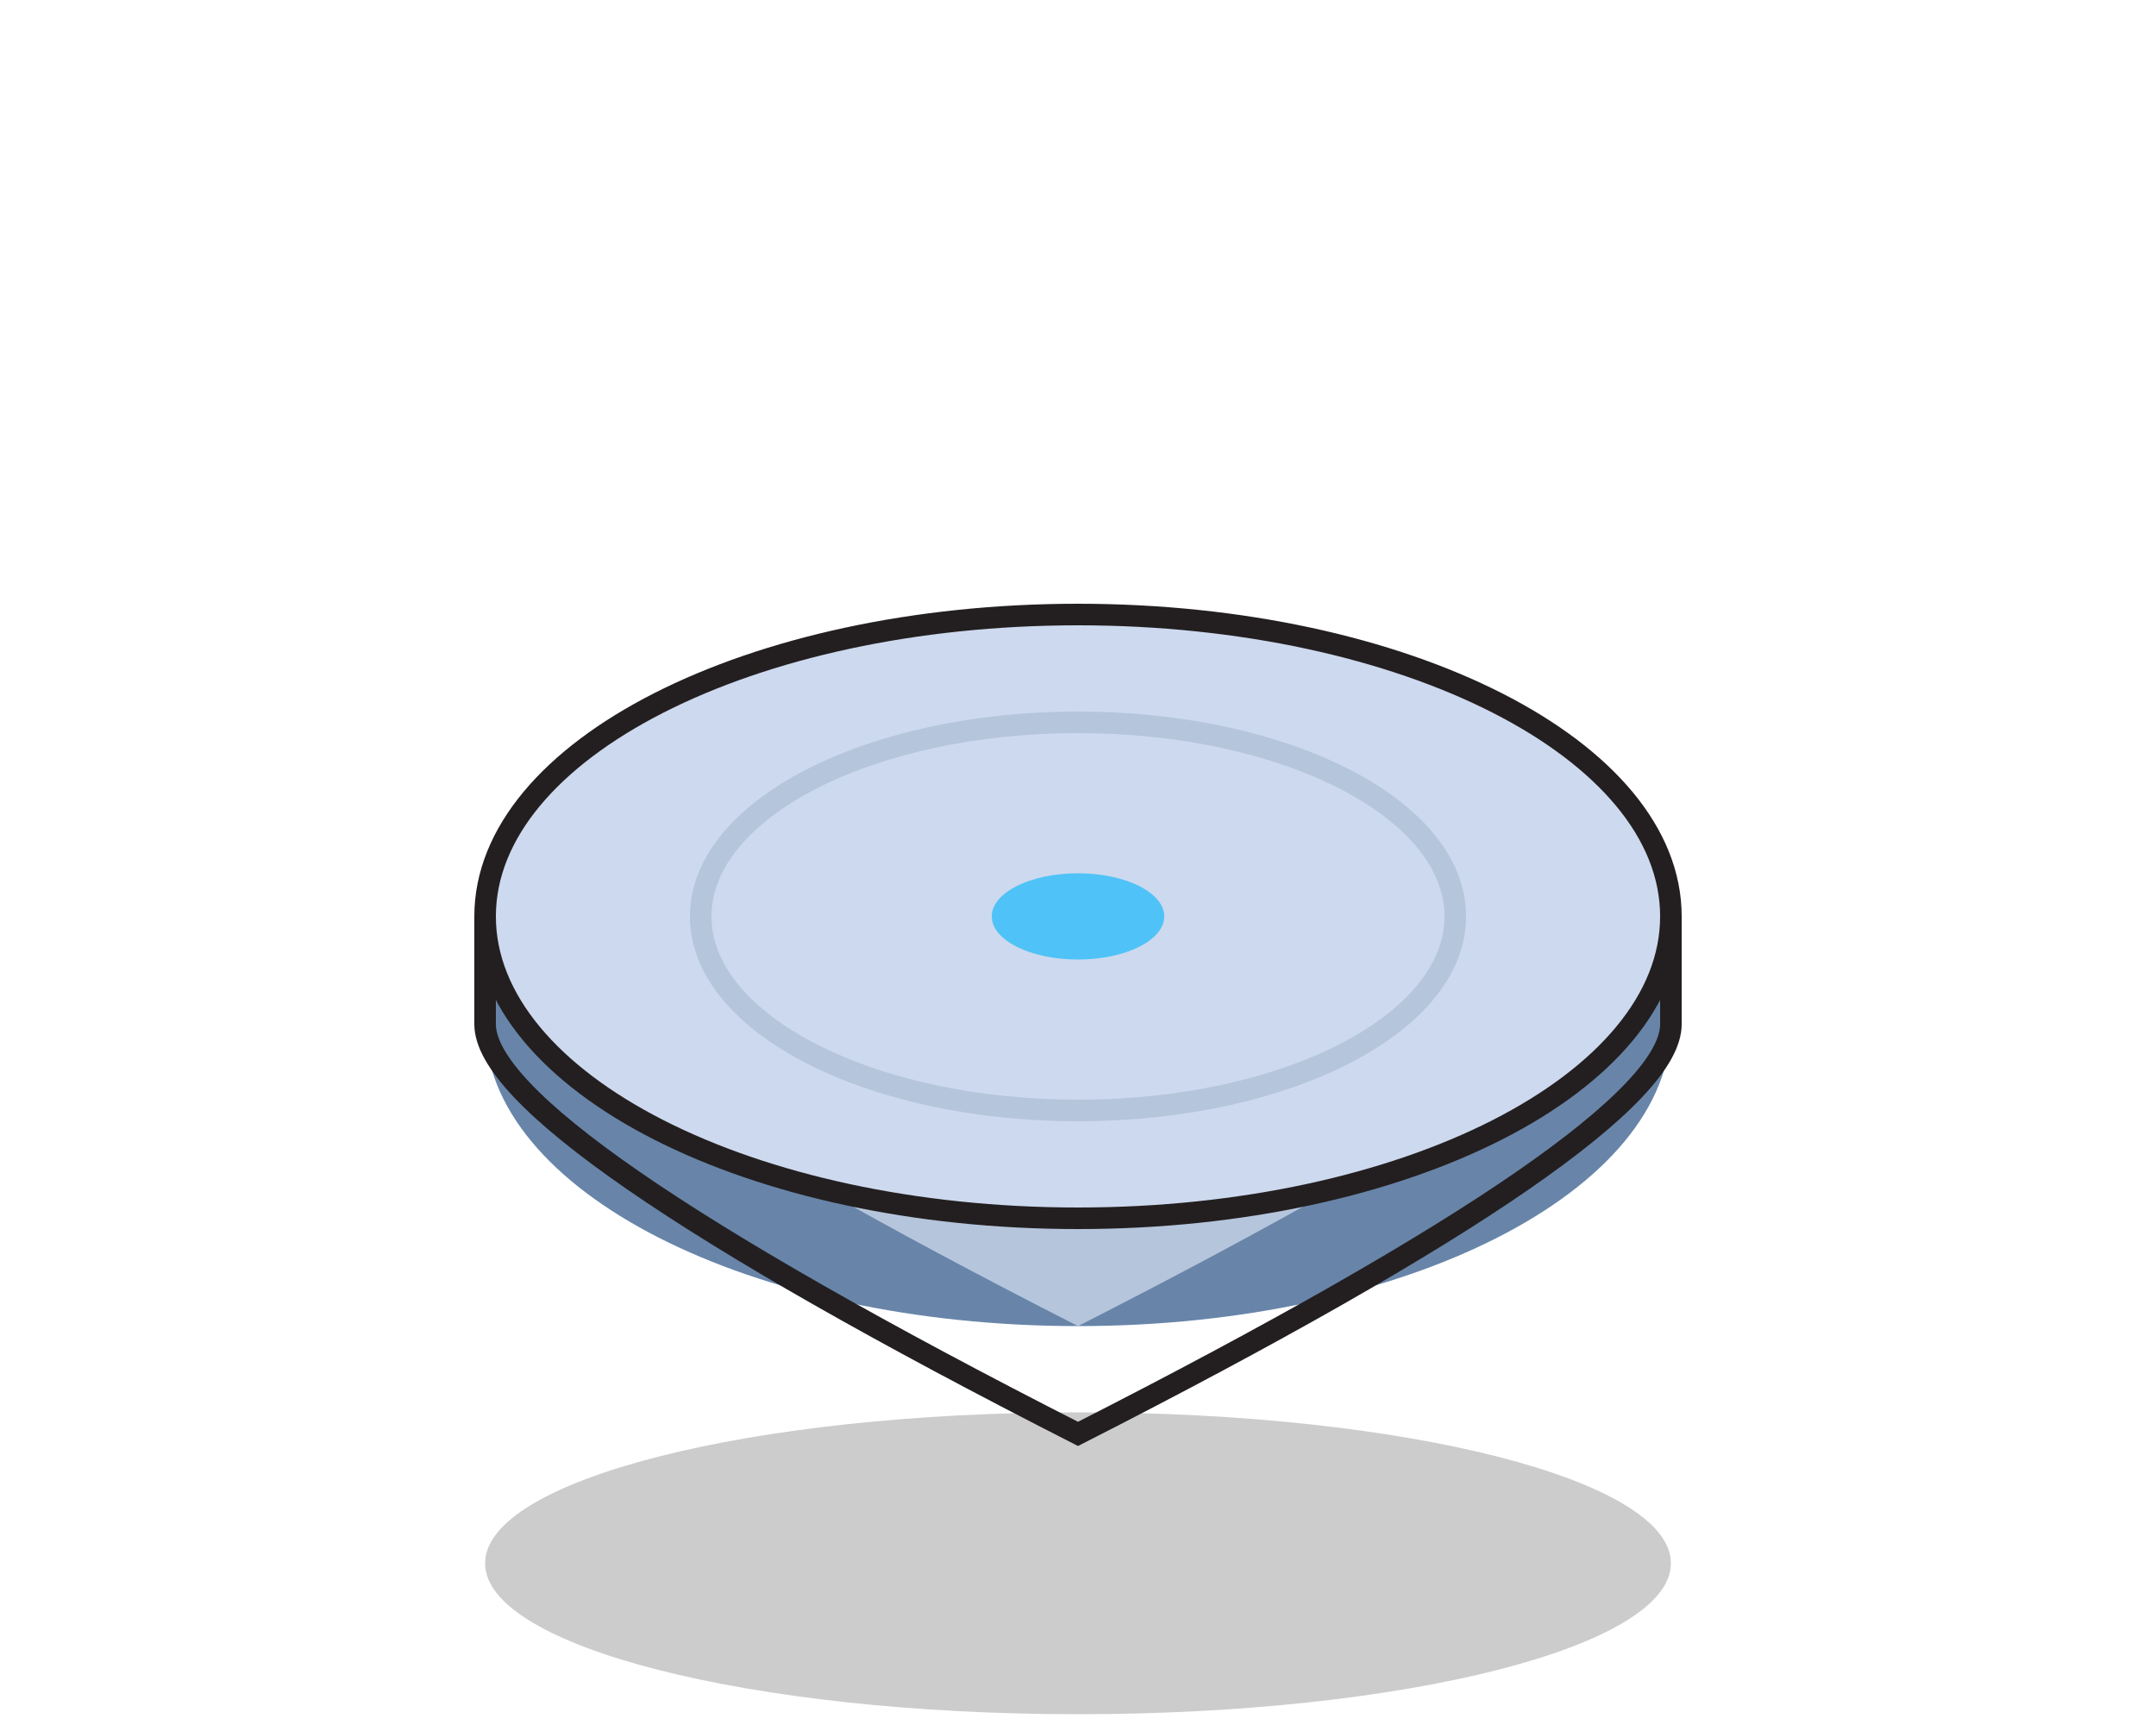
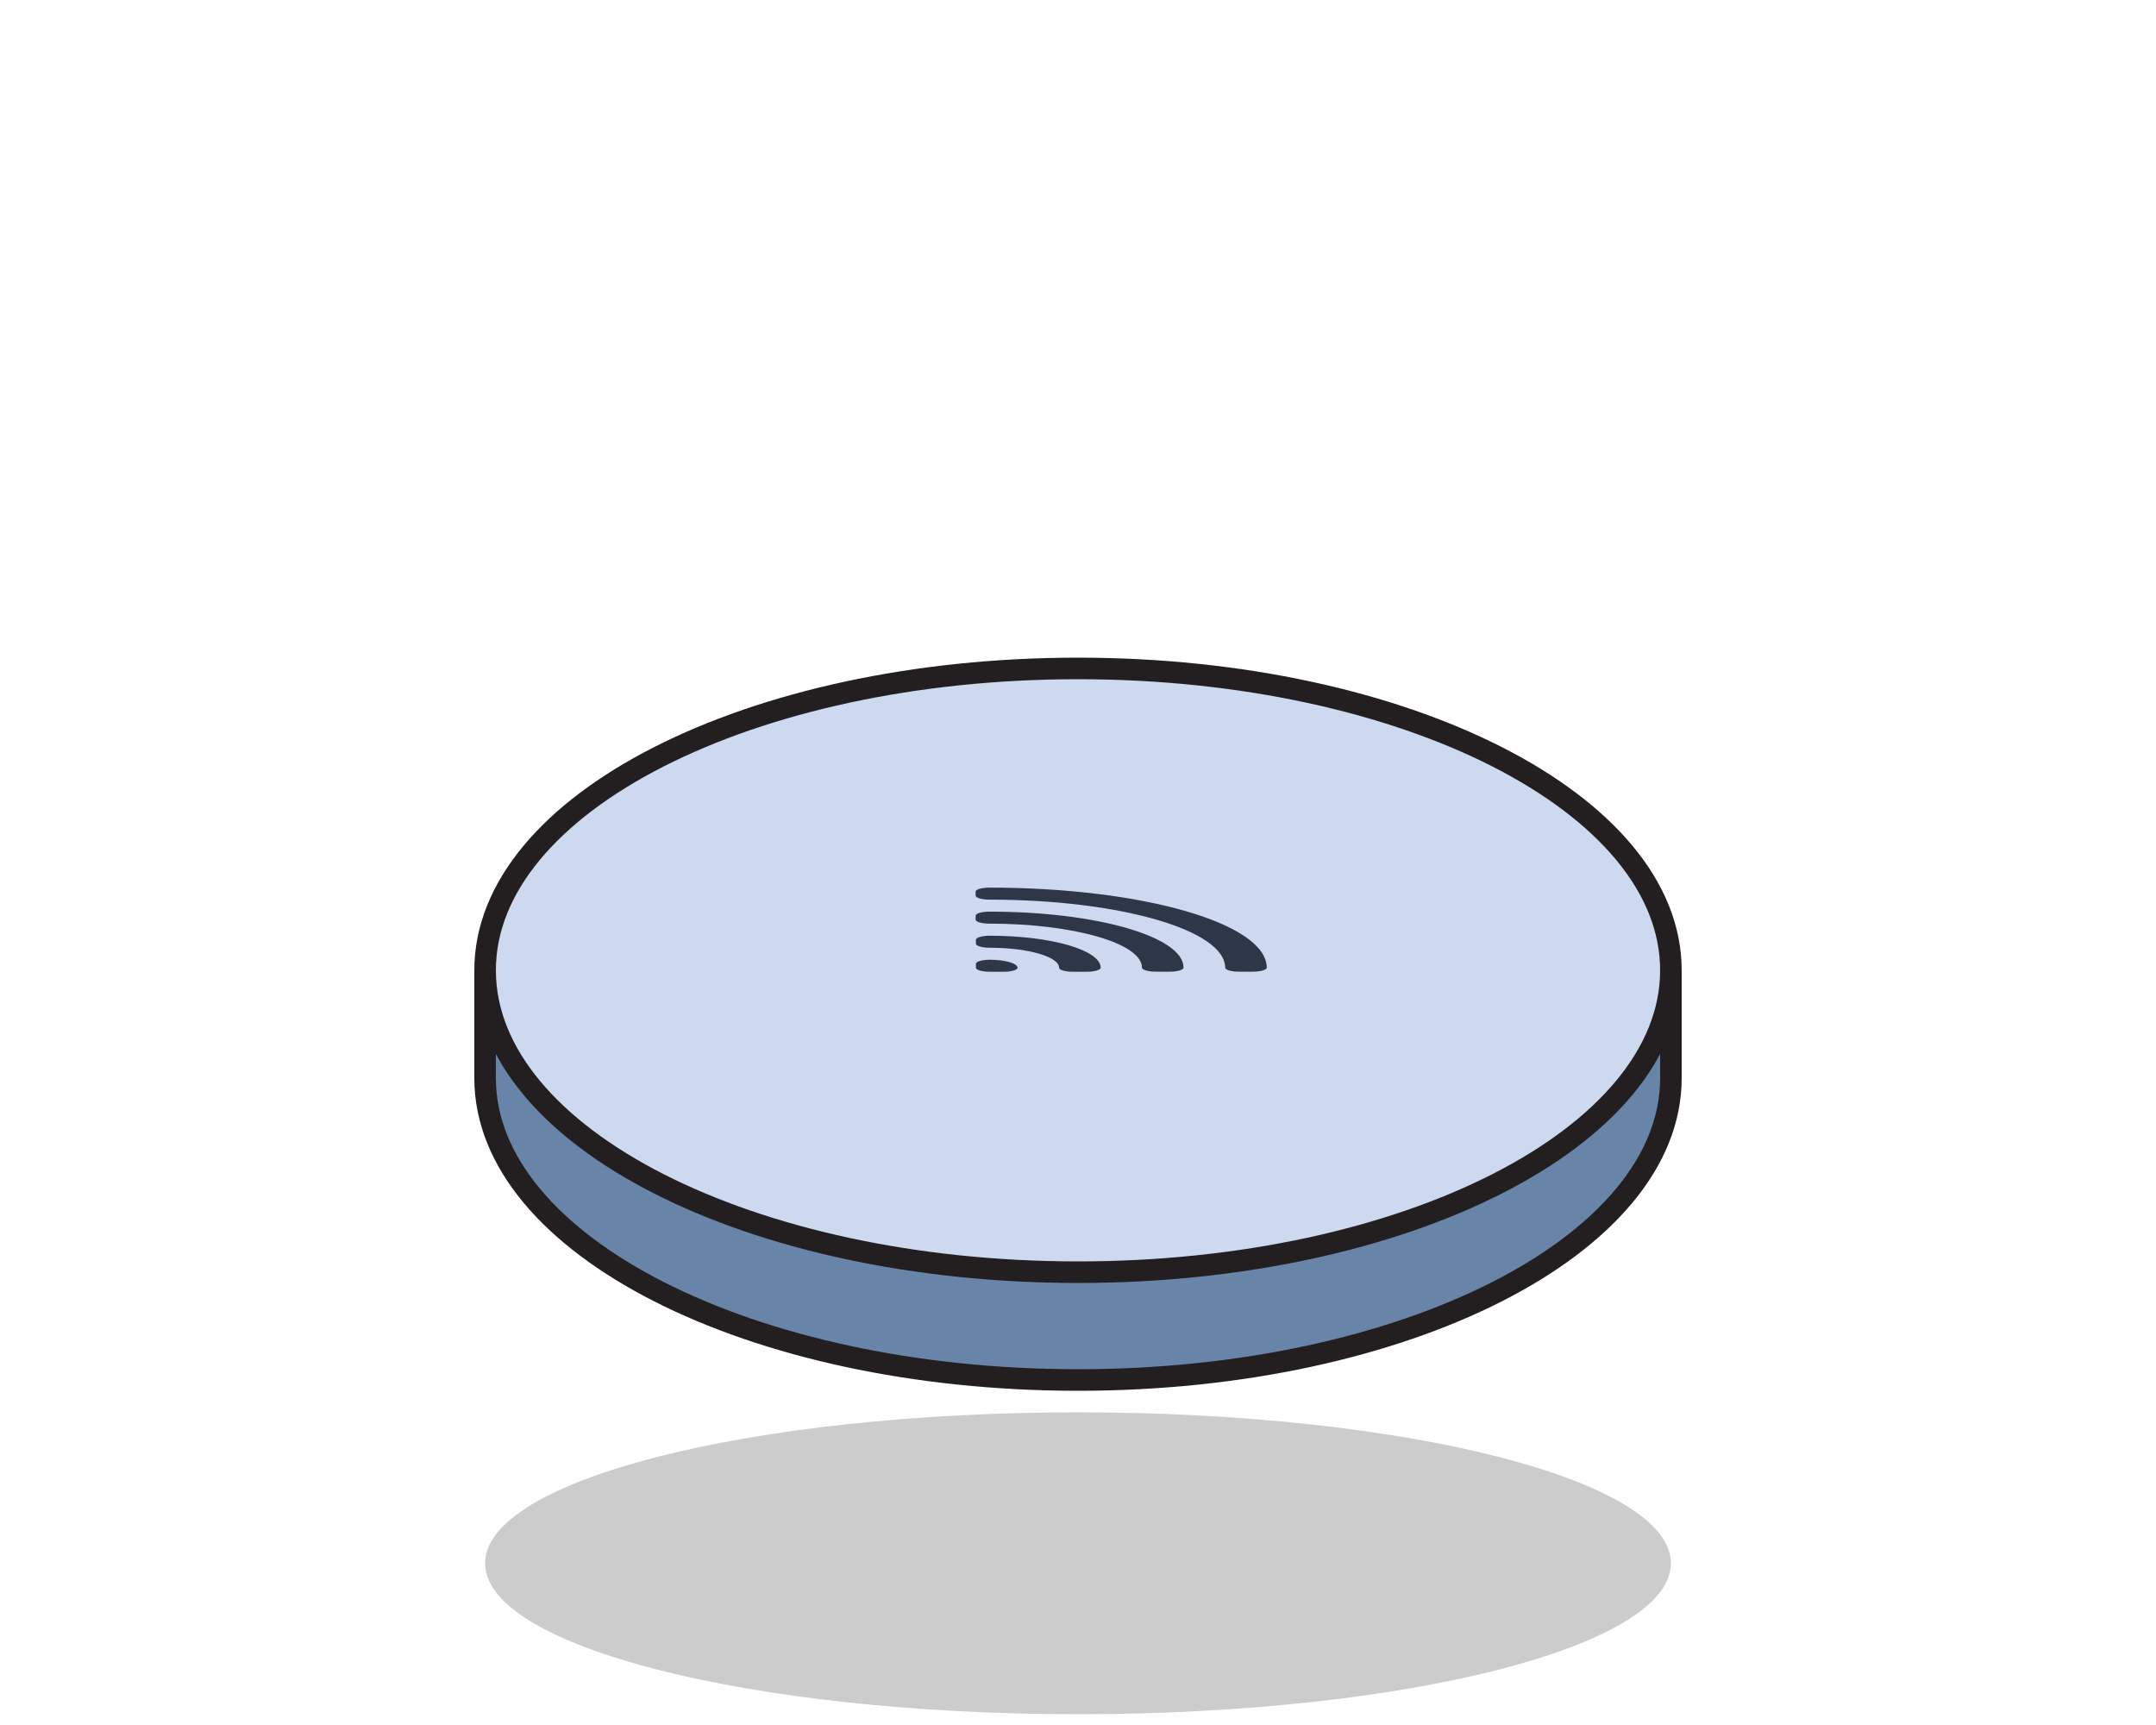
<svg xmlns="http://www.w3.org/2000/svg" viewBox="0 0 200 160">
  <ellipse cx="100" cy="145" rx="55" ry="14" fill="#000000" opacity="0.2" />
-   <ellipse cx="100" cy="95" rx="55" ry="28" fill="#6885A9" />
-   <path d="M45,85 Q45,95 100,123 Q155,95 155,85" fill="#B5C5DC" />
-   <ellipse cx="100" cy="85" rx="55" ry="28" fill="#CDD9EE" />
-   <ellipse cx="100" cy="85" rx="35" ry="18" fill="none" stroke="#B5C5DC" stroke-width="2" />
-   <ellipse cx="100" cy="85" rx="8" ry="4" fill="#4FC3F7" />
-   <ellipse cx="100" cy="85" rx="55" ry="28" fill="none" stroke="#231F20" stroke-width="2" />
-   <path d="M45,85 L45,95 Q45,105 100,133 Q155,105 155,95 L155,85" fill="none" stroke="#231F20" stroke-width="2" />
+   <ellipse cx="100" cy="100" rx="55" ry="28" fill="#6885A9" />
+   <ellipse cx="100" cy="90" rx="55" ry="28" fill="#CDD9EE" />
+   <ellipse cx="100" cy="90" rx="55" ry="28" fill="none" stroke="#231F20" stroke-width="2" />
+   <path d="M45,90 L45,100" fill="none" stroke="#231F20" stroke-width="2" />
+   <path d="M155,90 L155,100" fill="none" stroke="#231F20" stroke-width="2" />
+   <path d="M45,100 A55,28 0 0,0 155,100" fill="none" stroke="#231F20" stroke-width="2" />
+   <g transform="matrix(0.866, 0.25, -0.866, 0.25, 100, 85)">
+     <g transform="translate(-12,-12) scale(1.4)">
+       <path fill-rule="evenodd" clip-rule="evenodd" d="M1.371 8.143C7.229 2.286 16.727 2.286 22.584 8.143C22.877 8.436 22.877 8.911 22.584 9.204L22.054 9.734C21.913 9.875 21.723 9.954 21.524 9.954C21.325 9.954 21.134 9.875 20.994 9.734C16.014 4.755 7.941 4.755 2.962 9.734C2.822 9.875 2.631 9.954 2.432 9.954C2.233 9.954 2.042 9.875 1.902 9.734L1.371 9.204C1.078 8.911 1.078 8.436 1.371 8.143ZM4.553 11.325C8.654 7.225 15.302 7.225 19.402 11.325C19.695 11.618 19.695 12.093 19.402 12.386L18.872 12.916C18.732 13.057 18.541 13.136 18.342 13.136C18.143 13.136 17.952 13.057 17.811 12.916C14.59 9.695 9.366 9.695 6.144 12.916C5.851 13.209 5.377 13.209 5.084 12.916L4.553 12.386C4.413 12.245 4.334 12.055 4.334 11.856C4.334 11.657 4.413 11.466 4.553 11.325ZM7.757 14.507C10.101 12.164 13.899 12.164 16.243 14.507C16.535 14.8 16.535 15.275 16.243 15.568L15.712 16.098C15.572 16.239 15.381 16.318 15.182 16.318C14.983 16.318 14.792 16.239 14.652 16.098C13.187 14.634 10.813 14.634 9.348 16.098C9.055 16.391 8.581 16.391 8.288 16.098L7.757 15.568C7.464 15.275 7.464 14.8 7.757 14.507ZM10.939 17.689C11.525 17.104 12.475 17.104 13.061 17.689C13.354 17.982 13.354 18.457 13.061 18.75L12.53 19.28C12.39 19.421 12.199 19.5 12 19.5C11.801 19.5 11.61 19.421 11.47 19.28L10.939 18.75C10.646 18.457 10.646 17.982 10.939 17.689Z" fill="#2D3748" />
+     </g>
+   </g>
</svg>
